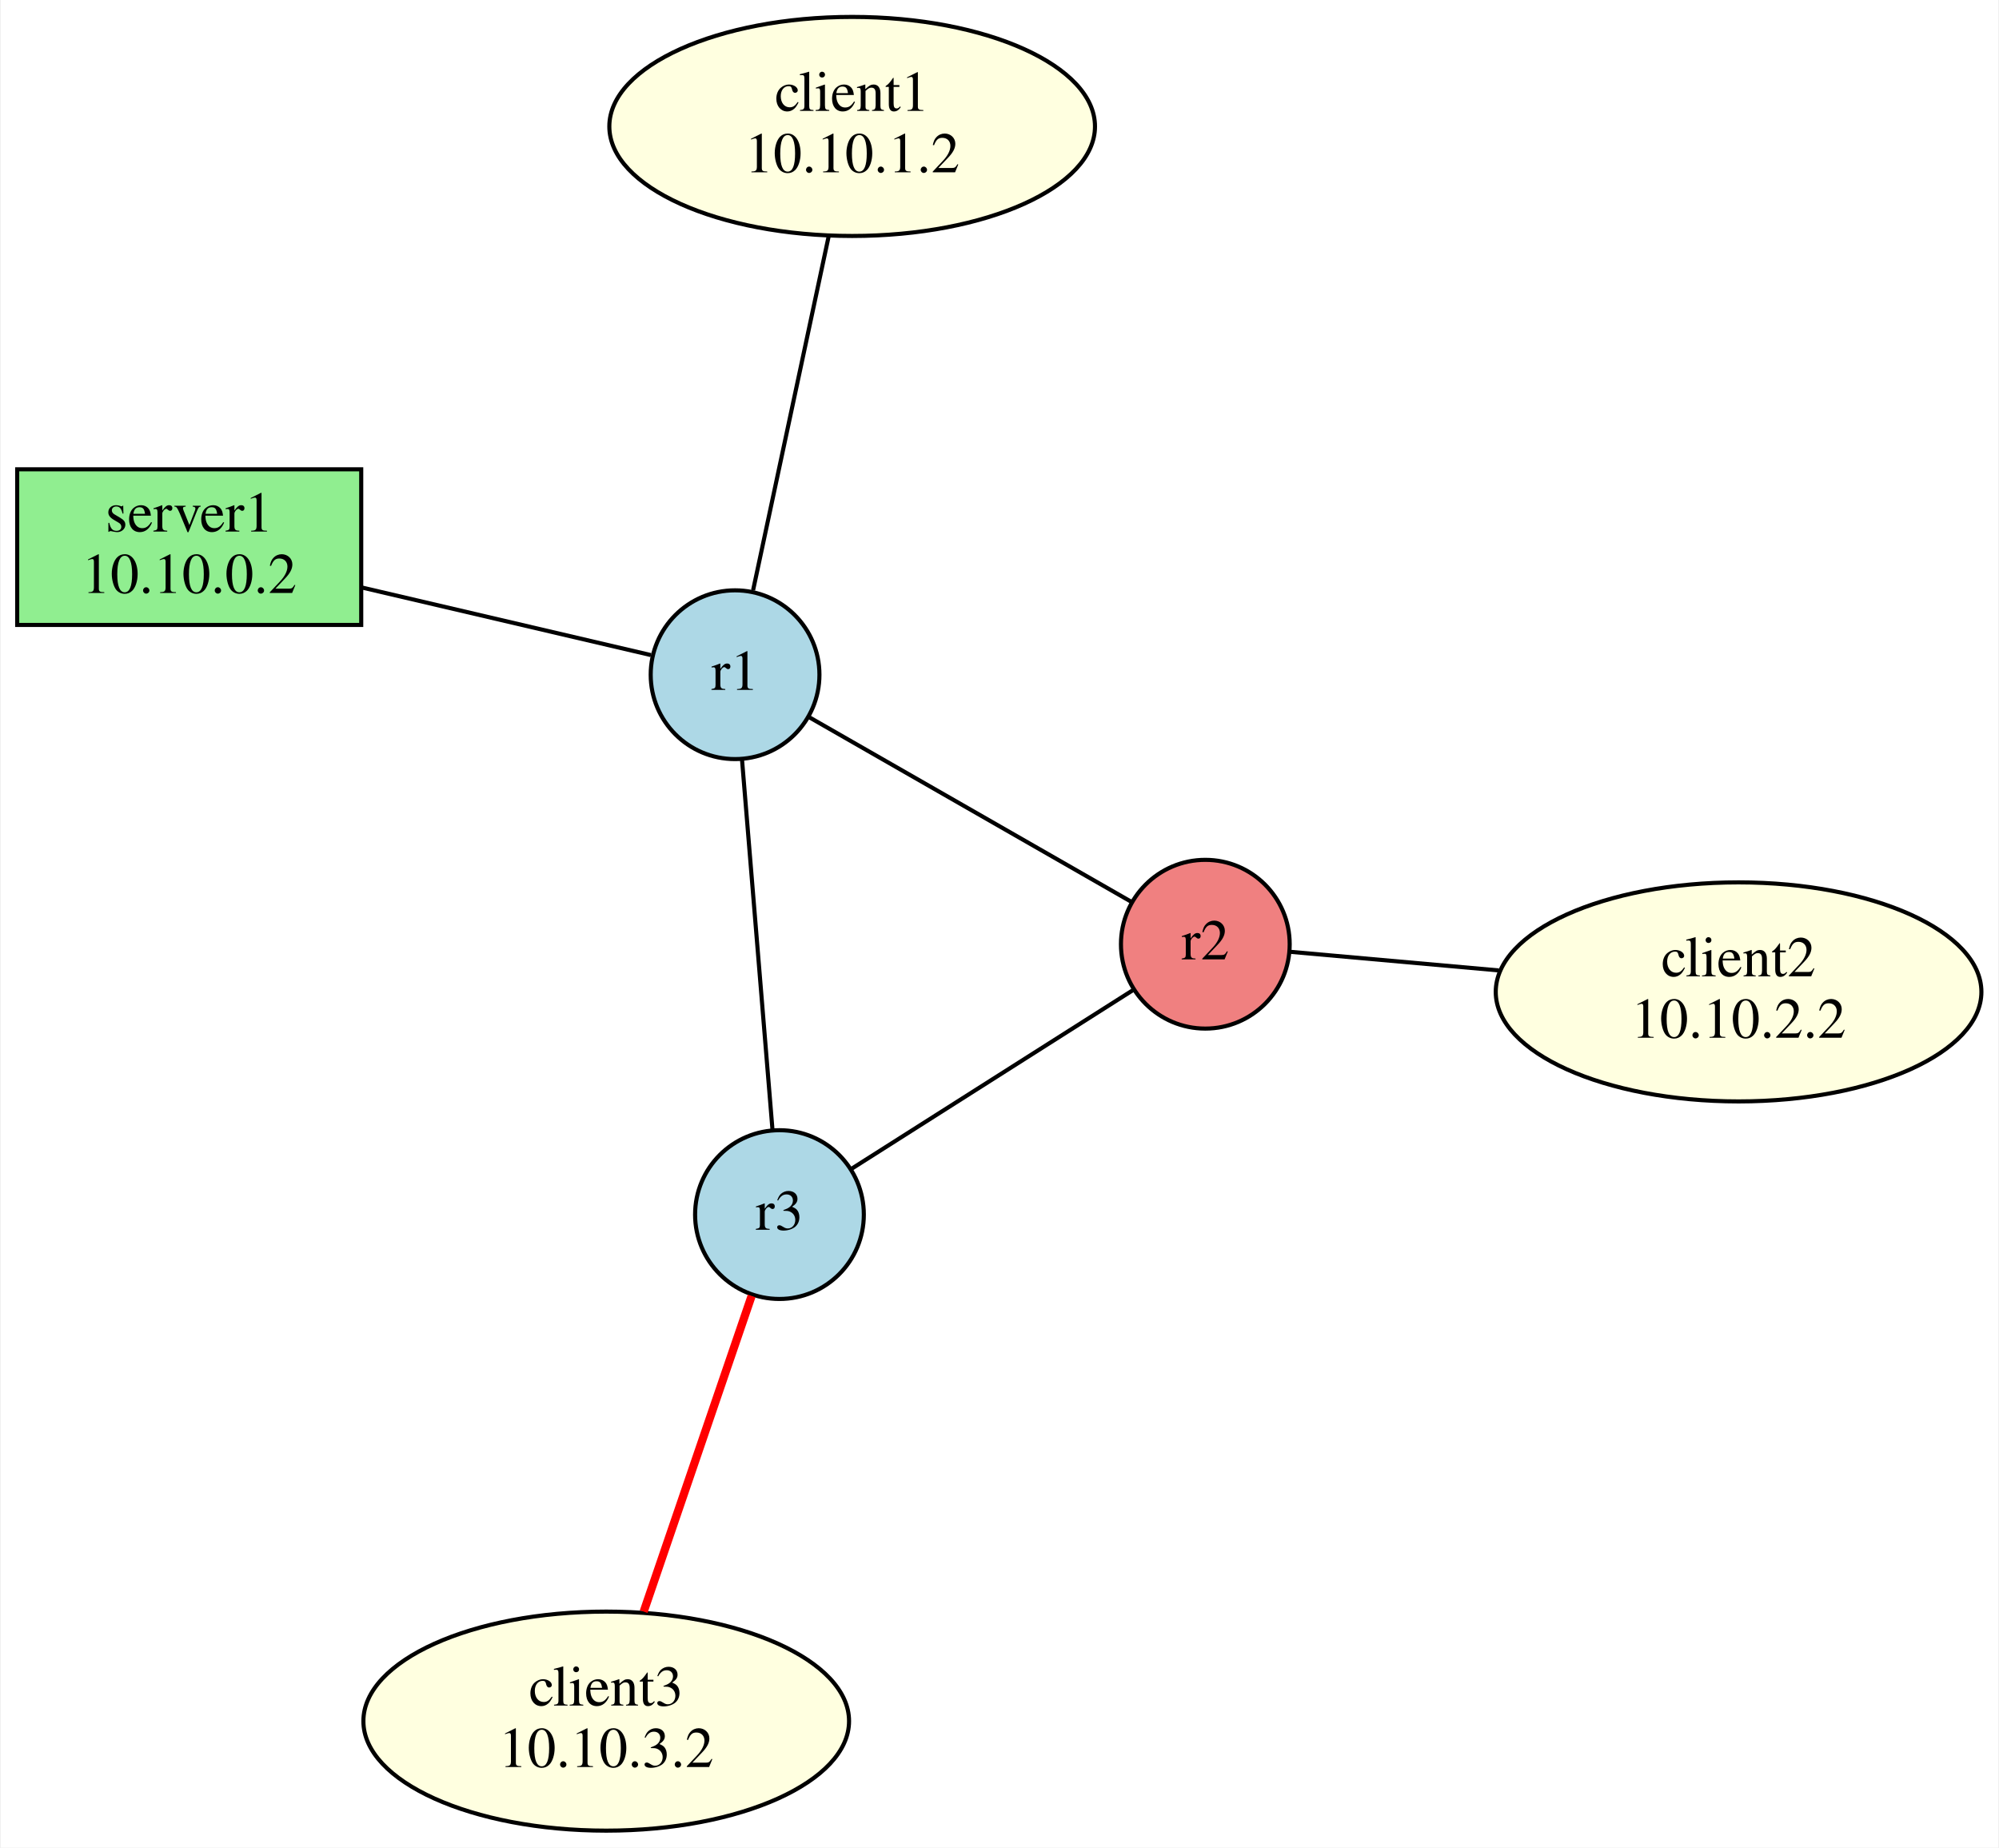
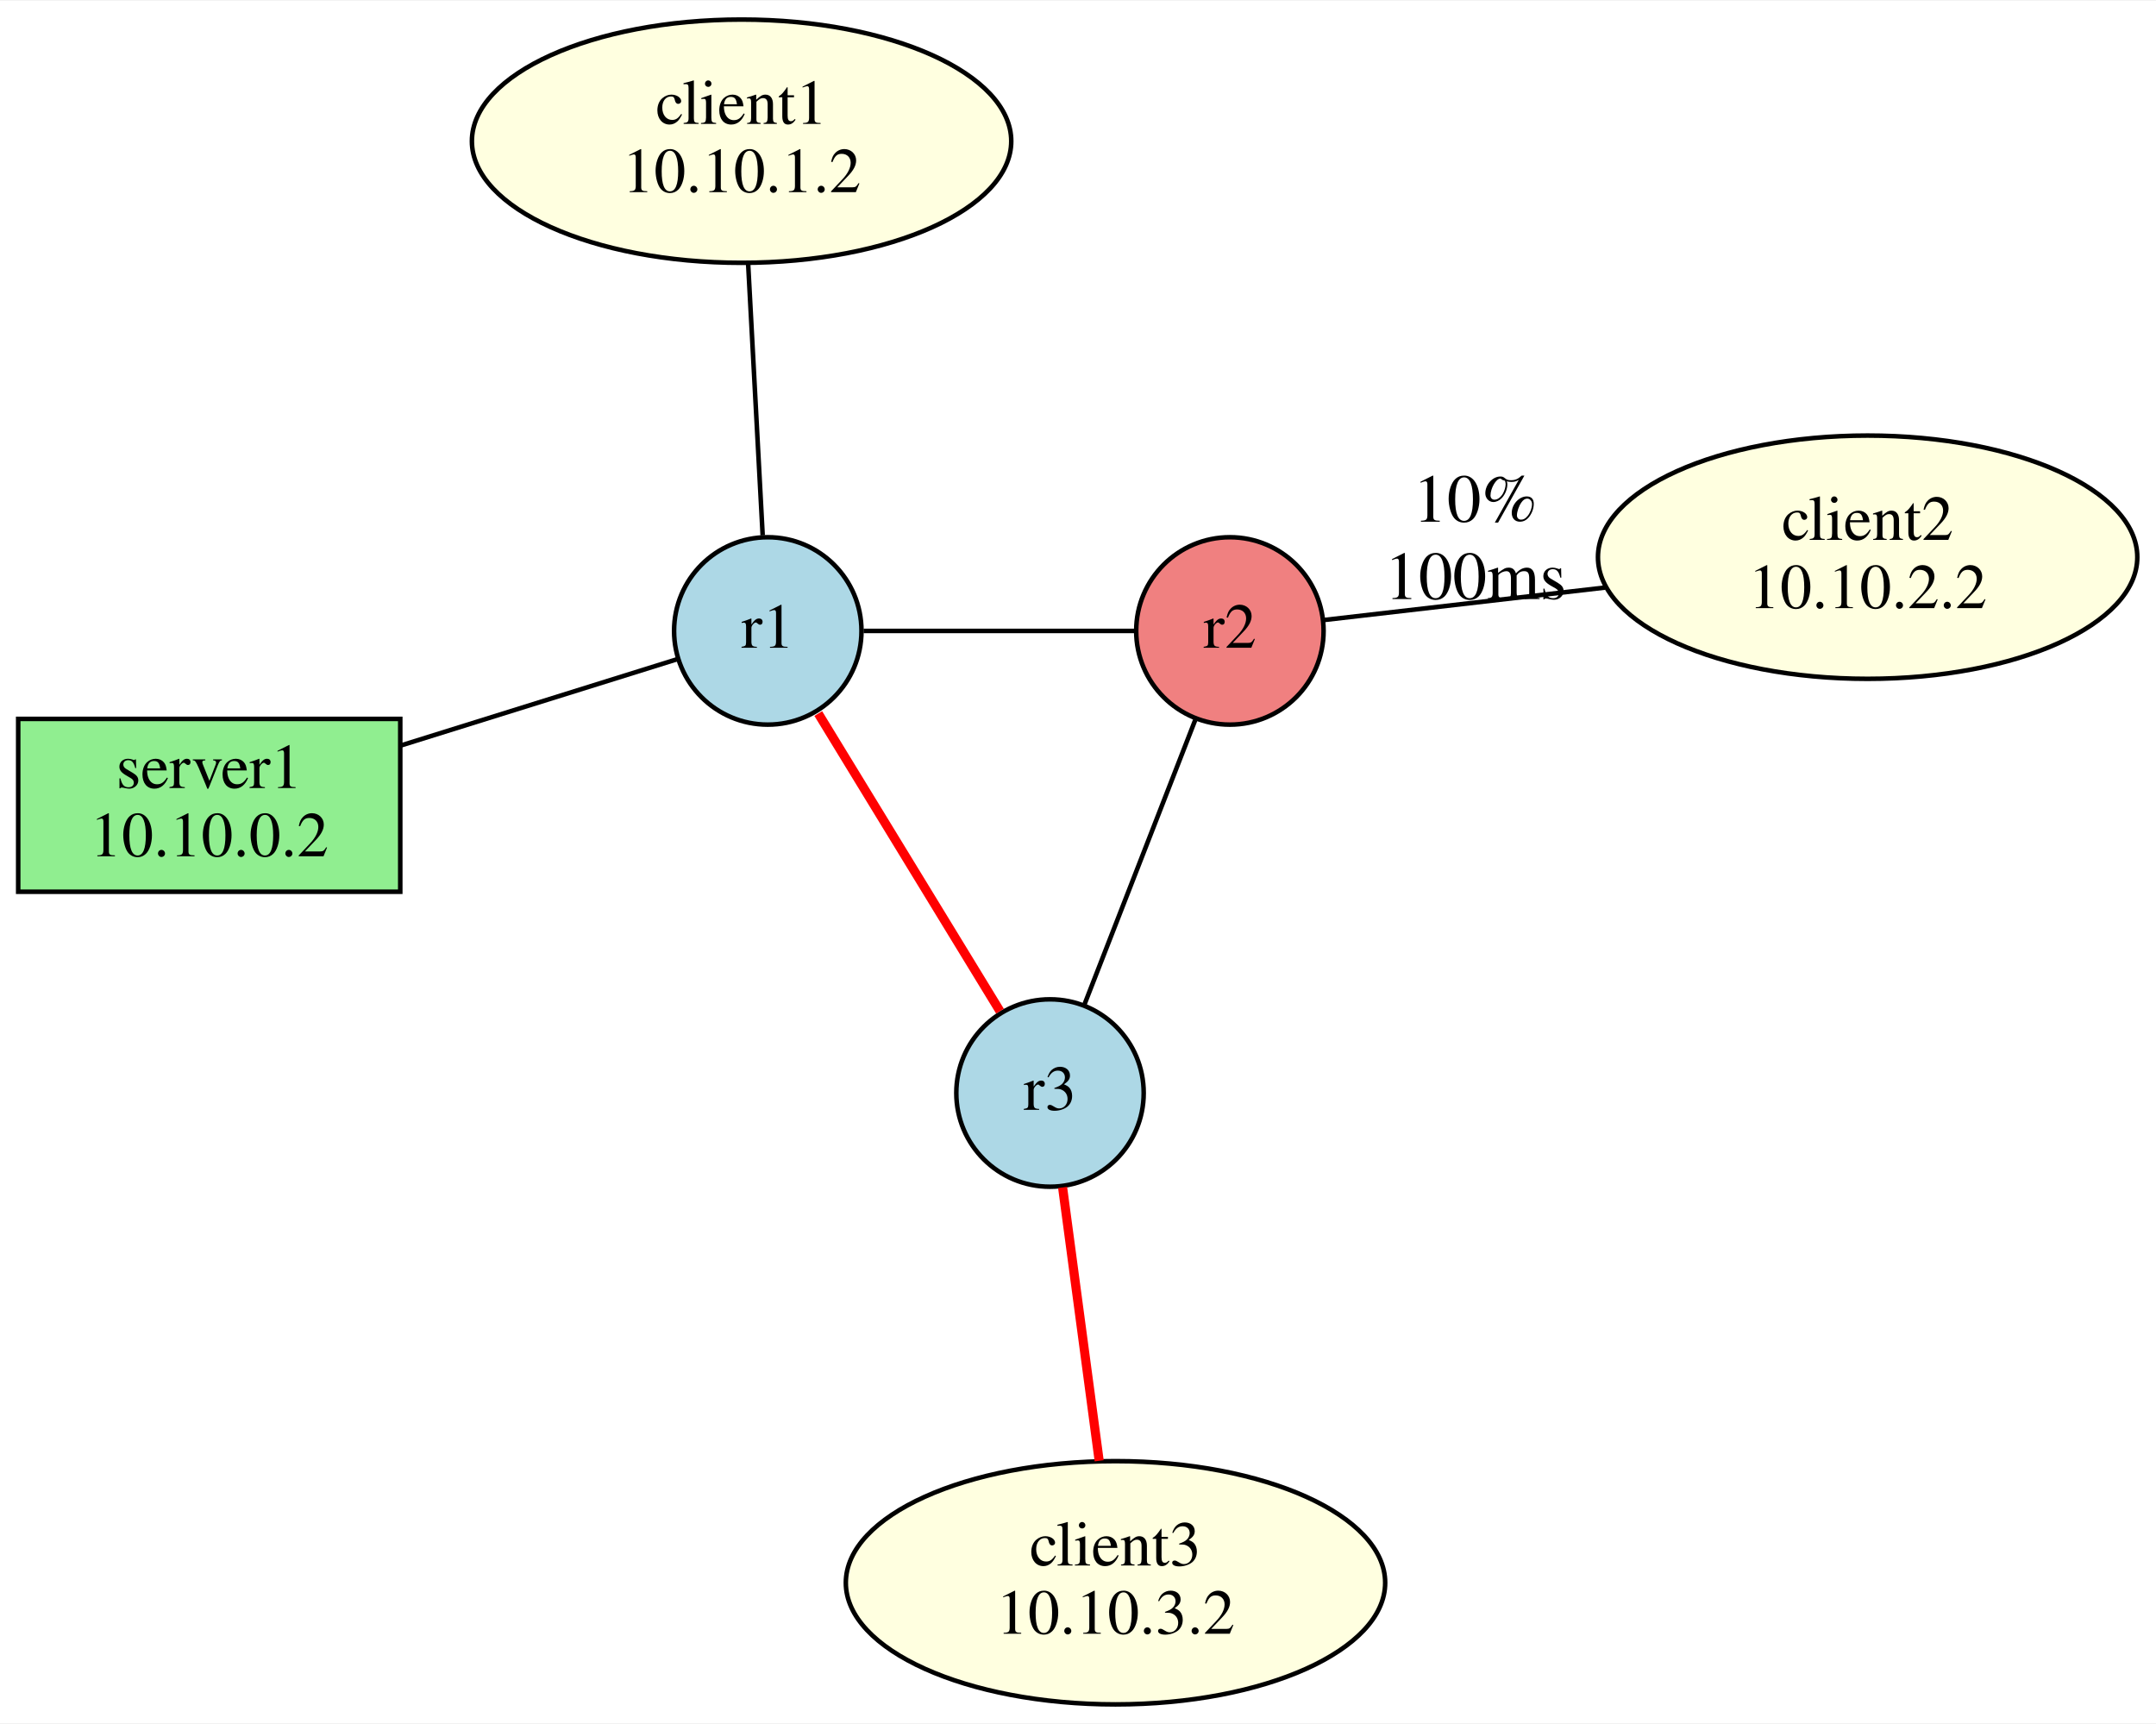
- <svg xmlns="http://www.w3.org/2000/svg" width="488pt" height="451pt" viewBox="0.00 0.00 487.69 451.08">
-   <g id="graph0" class="graph" transform="scale(1 1) rotate(0) translate(4 447.08)">
-     <polygon fill="white" stroke="transparent" points="-4,4 -4,-447.08 483.69,-447.08 483.69,4 -4,4" />
+ <svg xmlns="http://www.w3.org/2000/svg" width="474pt" height="379pt" viewBox="0.00 0.00 474.01 378.67">
+   <g id="graph0" class="graph" transform="scale(1 1) rotate(0) translate(4 374.67)">
+     <polygon fill="white" stroke="transparent" points="-4,4 -4,-374.67 470.01,-374.67 470.01,4 -4,4" />
    <g id="node1" class="node">
-       <ellipse fill="lightblue" stroke="black" cx="175.28" cy="-282.35" rx="20.6" ry="20.6" />
-       <text text-anchor="middle" x="175.28" y="-278.65" font-family="Times,serif" font-size="14.00">r1</text>
+       <ellipse fill="lightblue" stroke="black" cx="164.8" cy="-236.13" rx="20.6" ry="20.6" />
+       <text text-anchor="middle" x="164.8" y="-232.43" font-family="Times,serif" font-size="14.00">r1</text>
    </g>
    <g id="node2" class="node">
-       <ellipse fill="lightcoral" stroke="black" cx="290.1" cy="-216.55" rx="20.6" ry="20.6" />
-       <text text-anchor="middle" x="290.1" y="-212.85" font-family="Times,serif" font-size="14.00">r2</text>
+       <ellipse fill="lightcoral" stroke="black" cx="266.4" cy="-236.13" rx="20.6" ry="20.6" />
+       <text text-anchor="middle" x="266.4" y="-232.43" font-family="Times,serif" font-size="14.00">r2</text>
    </g>
    <g id="edge1" class="edge">
-       <path fill="none" stroke="black" d="M193.47,-271.92C214.97,-259.6 250.53,-239.23 271.99,-226.93" />
+       <path fill="none" stroke="black" d="M185.86,-236.13C203.29,-236.13 227.95,-236.13 245.38,-236.13" />
    </g>
    <g id="node3" class="node">
-       <ellipse fill="lightblue" stroke="black" cx="186.12" cy="-150.54" rx="20.6" ry="20.6" />
-       <text text-anchor="middle" x="186.12" y="-146.84" font-family="Times,serif" font-size="14.00">r3</text>
+       <ellipse fill="lightblue" stroke="black" cx="226.85" cy="-134.54" rx="20.6" ry="20.6" />
+       <text text-anchor="middle" x="226.85" y="-130.84" font-family="Times,serif" font-size="14.00">r3</text>
    </g>
    <g id="edge2" class="edge">
-       <path fill="none" stroke="black" d="M176.99,-261.46C179.02,-236.78 182.38,-195.97 184.41,-171.33" />
+       <path fill="none" stroke="red" stroke-width="2" d="M175.9,-217.97C187.19,-199.48 204.59,-170.98 215.85,-152.54" />
    </g>
    <g id="node4" class="node">
-       <polygon fill="lightgreen" stroke="black" points="84,-332.5 0,-332.5 0,-294.5 84,-294.5 84,-332.5" />
-       <text text-anchor="middle" x="42" y="-317.3" font-family="Times,serif" font-size="14.00">server1</text>
-       <text text-anchor="middle" x="42" y="-302.3" font-family="Times,serif" font-size="14.00">10.10.0.2</text>
+       <polygon fill="lightgreen" stroke="black" points="84,-216.79 0,-216.79 0,-178.79 84,-178.79 84,-216.79" />
+       <text text-anchor="middle" x="42" y="-201.59" font-family="Times,serif" font-size="14.00">server1</text>
+       <text text-anchor="middle" x="42" y="-186.59" font-family="Times,serif" font-size="14.00">10.10.0.2</text>
    </g>
    <g id="edge3" class="edge">
-       <path fill="none" stroke="black" d="M154.74,-287.14C135.98,-291.53 107.65,-298.15 84.08,-303.66" />
+       <path fill="none" stroke="black" d="M144.8,-229.89C128.42,-224.78 104.68,-217.37 84.15,-210.95" />
    </g>
    <g id="node5" class="node">
-       <ellipse fill="lightyellow" stroke="black" cx="203.87" cy="-416.21" rx="59.29" ry="26.74" />
-       <text text-anchor="middle" x="203.87" y="-420.01" font-family="Times,serif" font-size="14.00">client1</text>
-       <text text-anchor="middle" x="203.87" y="-405.01" font-family="Times,serif" font-size="14.00">10.10.1.2</text>
+       <ellipse fill="lightyellow" stroke="black" cx="159.04" cy="-343.8" rx="59.29" ry="26.74" />
+       <text text-anchor="middle" x="159.04" y="-347.6" font-family="Times,serif" font-size="14.00">client1</text>
+       <text text-anchor="middle" x="159.04" y="-332.6" font-family="Times,serif" font-size="14.00">10.10.1.2</text>
    </g>
    <g id="edge4" class="edge">
-       <path fill="none" stroke="black" d="M179.68,-302.97C184.63,-326.14 192.68,-363.85 198.12,-389.32" />
+       <path fill="none" stroke="black" d="M163.68,-257.15C162.77,-274.16 161.48,-298.25 160.49,-316.71" />
    </g>
    <g id="edge5" class="edge">
-       <path fill="none" stroke="black" d="M272.46,-205.36C253.34,-193.22 223,-173.96 203.84,-161.8" />
+       <path fill="none" stroke="black" d="M258.78,-216.55C251.77,-198.56 241.45,-172.04 234.45,-154.07" />
    </g>
    <g id="node6" class="node">
-       <ellipse fill="lightyellow" stroke="black" cx="420.3" cy="-204.91" rx="59.29" ry="26.74" />
-       <text text-anchor="middle" x="420.3" y="-208.71" font-family="Times,serif" font-size="14.00">client2</text>
-       <text text-anchor="middle" x="420.3" y="-193.71" font-family="Times,serif" font-size="14.00">10.10.2.2</text>
+       <ellipse fill="lightyellow" stroke="black" cx="406.61" cy="-252.34" rx="59.29" ry="26.74" />
+       <text text-anchor="middle" x="406.61" y="-256.14" font-family="Times,serif" font-size="14.00">client2</text>
+       <text text-anchor="middle" x="406.61" y="-241.14" font-family="Times,serif" font-size="14.00">10.10.2.2</text>
    </g>
    <g id="edge6" class="edge">
-       <path fill="none" stroke="black" d="M311.02,-214.68C324.82,-213.45 343.64,-211.77 361.77,-210.15" />
+       <path fill="none" stroke="black" d="M287.09,-238.53C303.39,-240.41 326.95,-243.13 348.84,-245.66" />
+       <text text-anchor="middle" x="320.38" y="-260.14" font-family="Times,serif" font-size="15.00">10%</text>
+       <text text-anchor="middle" x="320.38" y="-243.14" font-family="Times,serif" font-size="15.00">100ms</text>
    </g>
    <g id="node7" class="node">
-       <ellipse fill="lightyellow" stroke="black" cx="143.82" cy="-26.87" rx="59.29" ry="26.74" />
-       <text text-anchor="middle" x="143.82" y="-30.67" font-family="Times,serif" font-size="14.00">client3</text>
-       <text text-anchor="middle" x="143.82" y="-15.67" font-family="Times,serif" font-size="14.00">10.10.3.2</text>
+       <ellipse fill="lightyellow" stroke="black" cx="241.25" cy="-26.87" rx="59.29" ry="26.74" />
+       <text text-anchor="middle" x="241.25" y="-30.67" font-family="Times,serif" font-size="14.00">client3</text>
+       <text text-anchor="middle" x="241.25" y="-15.67" font-family="Times,serif" font-size="14.00">10.10.3.2</text>
    </g>
    <g id="edge7" class="edge">
-       <path fill="none" stroke="red" stroke-width="2" d="M179.32,-130.67C172.18,-109.78 160.89,-76.78 152.97,-53.61" />
+       <path fill="none" stroke="red" stroke-width="2" d="M229.62,-113.78C231.91,-96.67 235.17,-72.28 237.66,-53.69" />
    </g>
  </g>
</svg>
